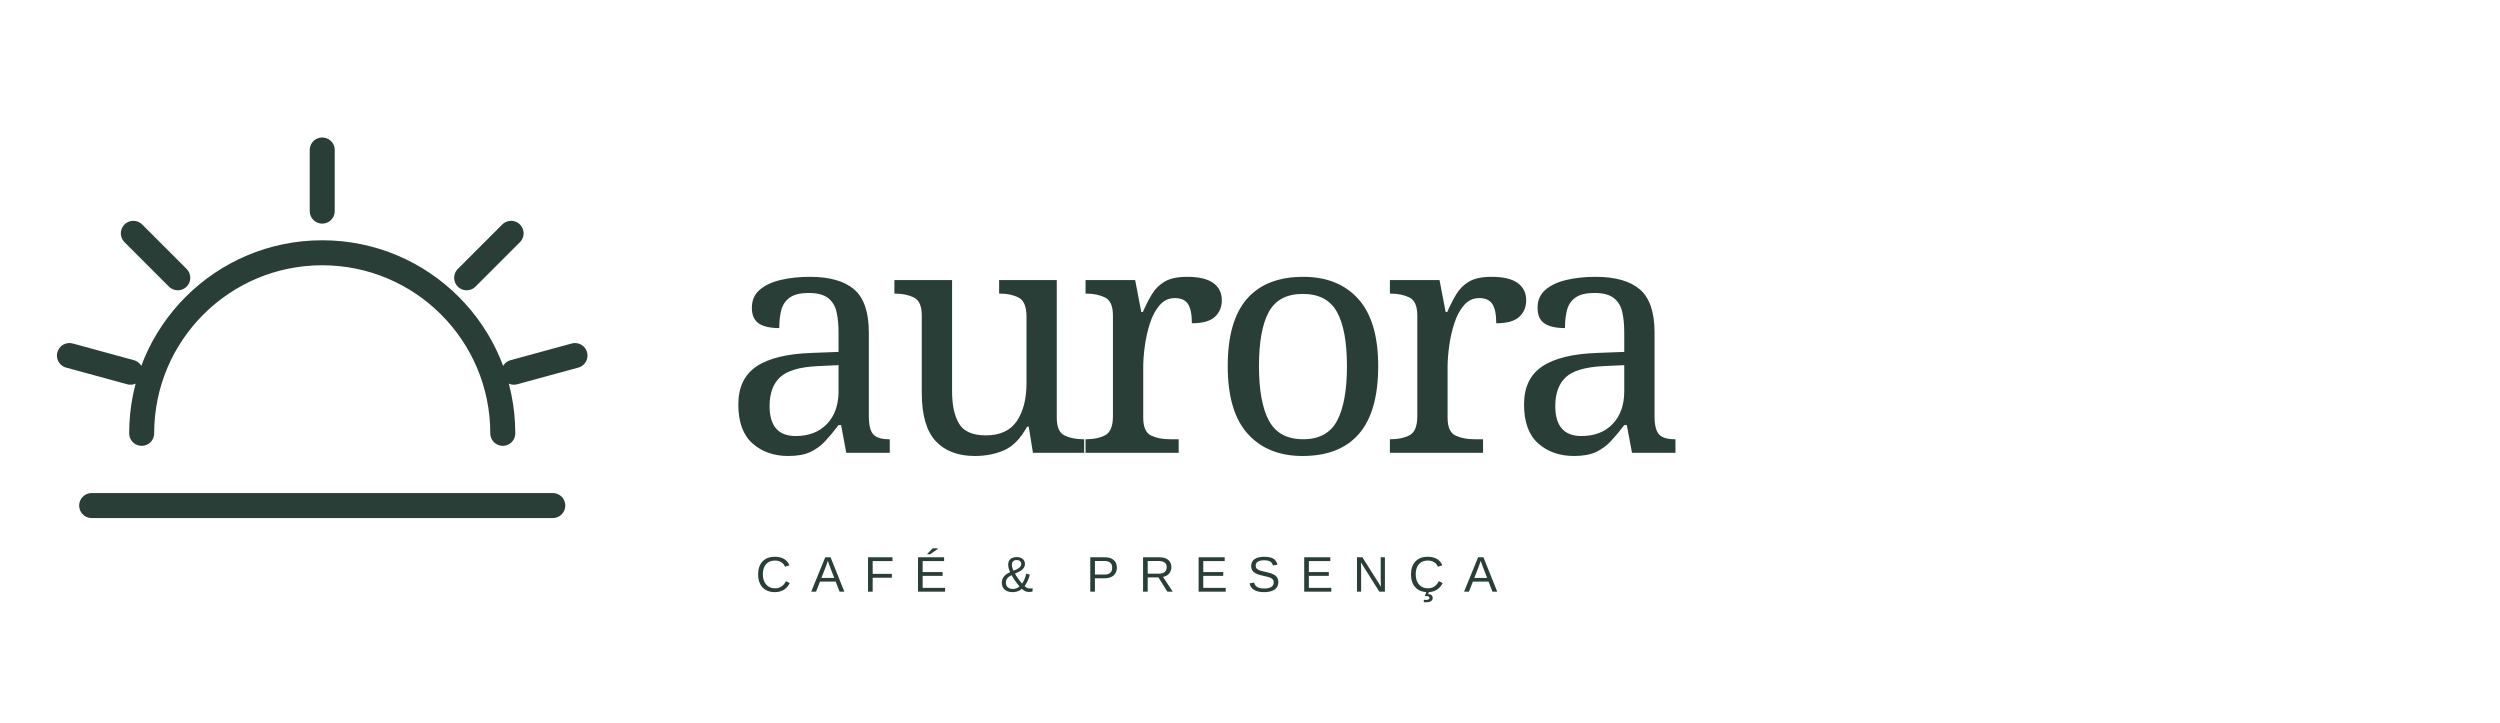
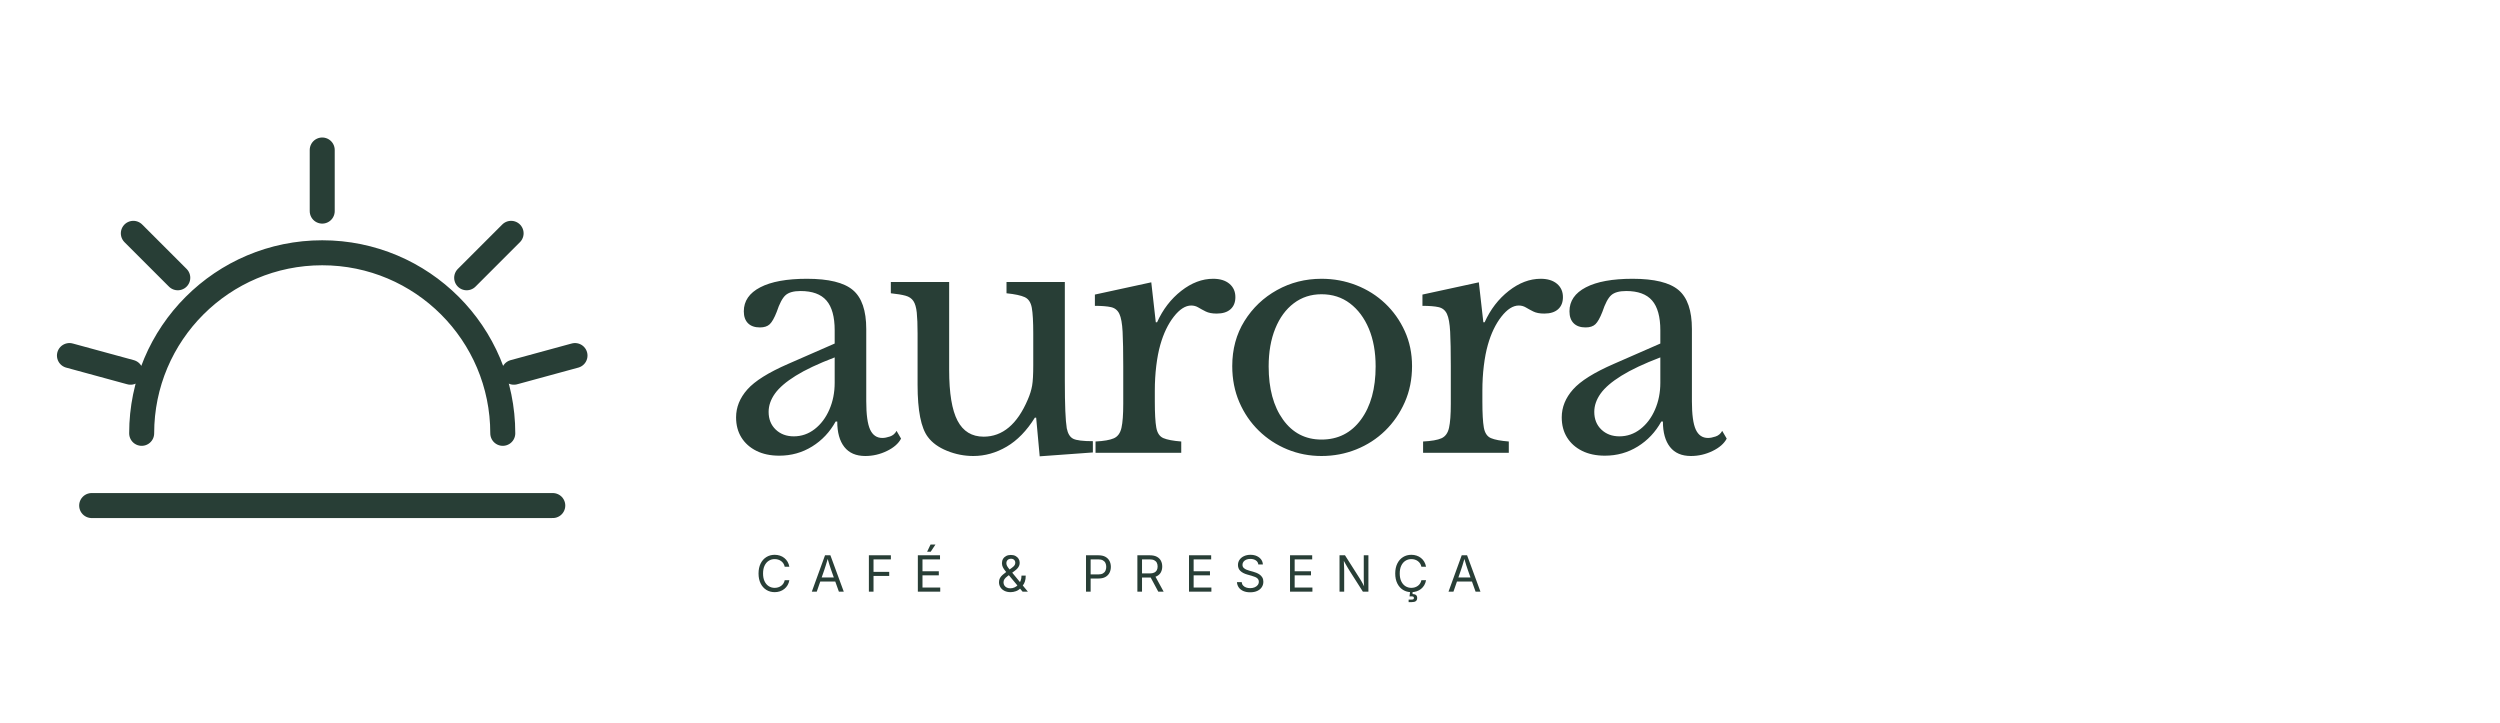
<svg xmlns="http://www.w3.org/2000/svg" width="900" height="260" viewBox="0 0 900 260" role="img" aria-label="Aurora, torrefação fictícia">
  <g transform="translate(16 40)">
    <g fill="none" stroke="#283E36" stroke-width="9" stroke-linecap="round">
      <path d="M35 116a65 65 0 0 1 130 0M17 142h166M100 14v22M32 44l16 16M168 44l-16 16M9 88l22 6M191 88l-22 6" />
    </g>
  </g>
-   <text x="260" y="163" fill="#283E36" font-family="Georgia,serif" font-size="116" letter-spacing="-6">aurora</text>
-   <text x="272" y="213" fill="#283E36" font-family="Arial,sans-serif" font-size="18" letter-spacing="7">CAFÉ &amp; PRESENÇA</text>
+   <g fill="#283E36" aria-label="aurora">
+     <path d="M311.504 164.16Q306.516 164.16 303.964 160.912Q301.412 157.664 301.412 151.748H300.832Q297.7 157.432 292.364 160.738Q287.028 164.044 280.532 164.044Q275.776 164.044 272.296 162.304Q268.816 160.564 266.902 157.49Q264.988 154.416 264.988 150.24Q264.988 144.788 269.048 140.206Q273.108 135.624 283.78 130.984L300.484 123.676V118.92Q300.484 111.612 297.526 108.19Q294.568 104.768 288.188 104.768Q284.476 104.768 282.794 106.276Q281.112 107.784 279.604 112.308Q278.328 115.556 277.11 116.716Q275.892 117.876 273.572 117.876Q270.788 117.876 269.28 116.368Q267.772 114.86 267.772 112.076Q267.772 106.508 273.688 103.434Q279.604 100.36 290.508 100.36Q302.224 100.36 307.038 104.42Q311.852 108.48 311.852 118.456V144.44Q311.852 151.632 313.244 154.648Q314.636 157.664 317.652 157.664Q318.812 157.664 320.378 157.142Q321.944 156.62 322.756 155.112L324.38 157.896Q322.988 160.564 319.276 162.362Q315.564 164.16 311.504 164.16ZM285.752 157.084Q289.928 157.084 293.292 154.474Q296.656 151.864 298.57 147.456Q300.484 143.048 300.484 137.828V128.664Q291.668 132.028 286.448 135.276Q281.228 138.524 278.966 141.714Q276.704 144.904 276.704 148.268Q276.704 152.212 279.256 154.648Q281.808 157.084 285.752 157.084ZM371.972 131.448V120.08Q371.972 113.7 371.45 110.8Q370.928 107.9 368.898 106.972Q366.868 106.044 362.344 105.58V101.52H383.34V137.132Q383.34 143.744 383.514 147.92Q383.688 152.096 384.036 154.184Q384.616 157.084 386.356 157.954Q388.096 158.824 393.432 158.824V162.884L374.292 164.276L373.016 150.356H372.552Q368.144 157.432 362.402 160.796Q356.66 164.16 350.396 164.16Q345.524 164.16 340.942 162.304Q336.36 160.448 334.04 157.316Q330.328 152.444 330.328 138.524V120.08Q330.328 115.324 330.038 112.54Q329.748 109.756 328.82 108.364Q327.892 106.972 325.978 106.45Q324.064 105.928 320.7 105.58V101.52H341.696V133.188Q341.696 145.716 344.712 151.458Q347.728 157.2 354.108 157.2Q364.316 157.2 370 143.86Q371.16 141.192 371.566 138.814Q371.972 136.436 371.972 131.448ZM415.736 140.612V144.556Q415.736 150.936 416.258 153.894Q416.78 156.852 418.81 157.722Q420.84 158.592 425.248 158.94V163H394.392V158.94Q398.916 158.708 401.004 157.78Q403.092 156.852 403.73 154.01Q404.368 151.168 404.368 145.368V131.796Q404.368 123.908 404.136 119.442Q403.904 114.976 402.976 113.004Q402.048 111.032 399.96 110.568Q397.872 110.104 394.16 110.104V106.044L414.46 101.636L416.084 116.02H416.548Q419.68 109.06 425.248 104.71Q430.816 100.36 436.732 100.36Q440.444 100.36 442.59 102.158Q444.736 103.956 444.736 106.972Q444.736 109.756 442.996 111.322Q441.256 112.888 438.008 112.888Q435.572 112.888 434.064 112.134Q432.556 111.38 431.396 110.684Q430.236 109.988 428.844 109.988Q425.712 109.988 422.58 113.99Q419.448 117.992 417.708 124.14Q416.78 127.388 416.258 131.68Q415.736 135.972 415.736 140.612ZM475.74 100.36Q482.352 100.36 488.268 102.68Q494.184 105 498.65 109.234Q503.116 113.468 505.726 119.21Q508.336 124.952 508.336 131.796Q508.336 138.872 505.726 144.788Q503.116 150.704 498.65 155.054Q494.184 159.404 488.268 161.782Q482.352 164.16 475.74 164.16Q469.244 164.16 463.444 161.782Q457.644 159.404 453.178 155.054Q448.712 150.704 446.16 144.788Q443.608 138.872 443.608 131.796Q443.608 122.632 448.016 115.556Q452.424 108.48 459.732 104.42Q467.04 100.36 475.74 100.36ZM475.74 105.928Q470.056 105.928 465.764 109.176Q461.472 112.424 459.094 118.282Q456.716 124.14 456.716 131.912Q456.716 143.86 461.878 151.052Q467.04 158.244 475.74 158.244Q484.672 158.244 489.95 151.052Q495.228 143.86 495.228 131.912Q495.228 124.14 492.792 118.34Q490.356 112.54 486.006 109.234Q481.656 105.928 475.74 105.928ZM533.656 140.612V144.556Q533.656 150.936 534.178 153.894Q534.7 156.852 536.73 157.722Q538.76 158.592 543.168 158.94V163H512.312V158.94Q516.836 158.708 518.924 157.78Q521.012 156.852 521.65 154.01Q522.288 151.168 522.288 145.368V131.796Q522.288 123.908 522.056 119.442Q521.824 114.976 520.896 113.004Q519.968 111.032 517.88 110.568Q515.792 110.104 512.08 110.104V106.044L532.38 101.636L534.004 116.02H534.468Q537.6 109.06 543.168 104.71Q548.736 100.36 554.652 100.36Q558.364 100.36 560.51 102.158Q562.656 103.956 562.656 106.972Q562.656 109.756 560.916 111.322Q559.176 112.888 555.928 112.888Q553.492 112.888 551.984 112.134Q550.476 111.38 549.316 110.684Q548.156 109.988 546.764 109.988Q543.632 109.988 540.5 113.99Q537.368 117.992 535.628 124.14Q534.7 127.388 534.178 131.68Q533.656 135.972 533.656 140.612ZM608.74 164.16Q603.752 164.16 601.2 160.912Q598.648 157.664 598.648 151.748H598.068Q594.936 157.432 589.6 160.738Q584.264 164.044 577.768 164.044Q573.012 164.044 569.532 162.304Q566.052 160.564 564.138 157.49Q562.224 154.416 562.224 150.24Q562.224 144.788 566.284 140.206Q570.344 135.624 581.016 130.984L597.72 123.676V118.92Q597.72 111.612 594.762 108.19Q591.804 104.768 585.424 104.768Q581.712 104.768 580.03 106.276Q578.348 107.784 576.84 112.308Q575.564 115.556 574.346 116.716Q573.128 117.876 570.808 117.876Q568.024 117.876 566.516 116.368Q565.008 114.86 565.008 112.076Q565.008 106.508 570.924 103.434Q576.84 100.36 587.744 100.36Q599.46 100.36 604.274 104.42Q609.088 108.48 609.088 118.456V144.44Q609.088 151.632 610.48 154.648Q611.872 157.664 614.888 157.664Q616.048 157.664 617.614 157.142Q619.18 156.62 619.992 155.112L621.616 157.896Q620.224 160.564 616.512 162.362Q612.8 164.16 608.74 164.16ZM582.988 157.084Q587.164 157.084 590.528 154.474Q593.892 151.864 595.806 147.456Q597.72 143.048 597.72 137.828V128.664Q588.904 132.028 583.684 135.276Q578.464 138.524 576.202 141.714Q573.94 144.904 573.94 148.268Q573.94 152.212 576.492 154.648Q579.044 157.084 582.988 157.084Z" />
+   </g>
+   <g fill="#283E36" aria-label="CAFÉ &amp; PRESENÇA">
+     <path d="M278.882 213.176Q277.203 213.176 275.889 212.363Q274.575 211.55 273.824 210.042Q273.072 208.535 273.072 206.461Q273.072 204.378 273.824 202.871Q274.575 201.363 275.889 200.546Q277.203 199.728 278.882 199.728Q279.875 199.728 280.758 200.019Q281.642 200.309 282.345 200.867Q283.048 201.425 283.518 202.22Q283.988 203.016 284.164 204.026H282.494Q282.353 203.35 282.015 202.84Q281.677 202.33 281.189 201.978Q280.701 201.627 280.112 201.451Q279.523 201.275 278.882 201.275Q277.704 201.275 276.755 201.873Q275.806 202.471 275.252 203.626Q274.698 204.782 274.698 206.461Q274.698 208.131 275.256 209.287Q275.815 210.442 276.764 211.036Q277.713 211.629 278.882 211.629Q279.523 211.629 280.112 211.449Q280.701 211.269 281.189 210.921Q281.677 210.574 282.015 210.06Q282.353 209.546 282.494 208.878H284.164Q283.997 209.88 283.527 210.671Q283.057 211.462 282.353 212.024Q281.65 212.587 280.767 212.881Q279.884 213.176 278.882 213.176ZM292.254 213 297.009 199.904H298.942L303.759 213H302.001L299.224 205.231Q298.969 204.51 298.63 203.433Q298.292 202.356 297.809 200.686H298.125Q297.65 202.374 297.303 203.468Q296.956 204.562 296.728 205.231L294.029 213ZM294.644 209.344V207.885H301.368V209.344ZM312.798 213V199.904H320.717V201.381H314.468V205.863H320.119V207.34H314.468V213ZM330.424 213V199.904H338.404V201.381H332.094V205.652H337.974V207.129H332.094V211.523H338.483V213ZM333.764 198.621 334.994 196.037H336.761L335.056 198.621ZM363.821 213.176Q362.529 213.176 361.589 212.697Q360.648 212.218 360.143 211.405Q359.638 210.592 359.638 209.581Q359.638 208.72 359.989 208.096Q360.341 207.472 360.96 206.935Q361.58 206.399 362.362 205.819L364.305 204.387Q364.542 204.211 364.823 203.965Q365.104 203.719 365.302 203.376Q365.5 203.033 365.5 202.576Q365.5 201.952 365.082 201.548Q364.665 201.144 363.953 201.144Q363.461 201.144 363.083 201.346Q362.705 201.548 362.498 201.904Q362.292 202.26 362.292 202.734Q362.292 203.227 362.516 203.675Q362.74 204.123 363.127 204.606Q363.514 205.09 364.006 205.688L370.035 213H368.128L363.162 207.041Q362.459 206.189 361.901 205.516Q361.343 204.844 361.022 204.185Q360.701 203.525 360.701 202.743Q360.701 201.873 361.097 201.205Q361.492 200.537 362.217 200.159Q362.942 199.781 363.909 199.781Q364.894 199.781 365.606 200.164Q366.317 200.546 366.704 201.183Q367.091 201.82 367.091 202.602Q367.091 203.2 366.867 203.71Q366.643 204.22 366.252 204.65Q365.86 205.081 365.351 205.459L362.731 207.401Q361.923 207.999 361.593 208.513Q361.264 209.027 361.264 209.634Q361.264 210.275 361.571 210.763Q361.879 211.251 362.433 211.523Q362.986 211.796 363.707 211.796Q364.489 211.796 365.21 211.475Q365.931 211.154 366.502 210.557Q367.073 209.959 367.407 209.115Q367.741 208.272 367.741 207.217H369.262Q369.262 208.518 368.963 209.352Q368.664 210.188 368.282 210.671Q367.899 211.154 367.644 211.4L367.328 211.796Q366.687 212.49 365.724 212.833Q364.762 213.176 363.821 213.176ZM390.961 213V199.904H395.443Q396.973 199.904 397.961 200.462Q398.95 201.02 399.429 201.961Q399.908 202.901 399.908 204.07Q399.908 205.239 399.429 206.189Q398.95 207.138 397.966 207.7Q396.981 208.263 395.452 208.263H392.279V206.795H395.373Q396.41 206.795 397.043 206.439Q397.676 206.083 397.961 205.463Q398.247 204.844 398.247 204.07Q398.247 203.297 397.961 202.686Q397.676 202.075 397.039 201.724Q396.401 201.372 395.356 201.372H392.631V213ZM409.457 213V199.904H413.94Q415.469 199.904 416.457 200.427Q417.446 200.95 417.925 201.864Q418.404 202.778 418.404 203.947Q418.404 205.116 417.925 206.013Q417.446 206.909 416.462 207.415Q415.478 207.92 413.948 207.92H410.389V206.435H413.869Q414.906 206.435 415.535 206.131Q416.163 205.828 416.453 205.27Q416.743 204.712 416.743 203.947Q416.743 203.165 416.453 202.589Q416.163 202.014 415.53 201.693Q414.897 201.372 413.852 201.372H411.127V213ZM416.981 213 413.816 207.102H415.697L418.914 213ZM428.041 213V199.904H436.022V201.381H429.711V205.652H435.591V207.129H429.711V211.523H436.101V213ZM450.053 213.228Q448.638 213.228 447.596 212.772Q446.555 212.315 445.966 211.493Q445.377 210.671 445.298 209.572H447.012Q447.082 210.31 447.513 210.79Q447.943 211.269 448.616 211.501Q449.288 211.734 450.053 211.734Q450.94 211.734 451.648 211.444Q452.356 211.154 452.769 210.627Q453.182 210.1 453.182 209.405Q453.182 208.773 452.826 208.377Q452.47 207.981 451.881 207.727Q451.292 207.472 450.589 207.278L449.007 206.83Q447.425 206.382 446.546 205.547Q445.667 204.712 445.667 203.411Q445.667 202.304 446.265 201.473Q446.862 200.643 447.882 200.185Q448.901 199.728 450.167 199.728Q451.459 199.728 452.452 200.185Q453.445 200.643 454.021 201.429Q454.597 202.216 454.632 203.209H452.997Q452.883 202.251 452.083 201.728Q451.283 201.205 450.114 201.205Q449.271 201.205 448.633 201.482Q447.996 201.759 447.644 202.238Q447.293 202.717 447.293 203.332Q447.293 204.018 447.719 204.435Q448.146 204.852 448.73 205.085Q449.315 205.318 449.789 205.45L451.099 205.81Q451.626 205.951 452.263 206.197Q452.9 206.443 453.481 206.852Q454.06 207.261 454.434 207.889Q454.808 208.518 454.808 209.432Q454.808 210.504 454.25 211.365Q453.691 212.227 452.628 212.727Q451.565 213.228 450.053 213.228ZM464.409 213V199.904H472.39V201.381H466.079V205.652H471.959V207.129H466.079V211.523H472.469V213ZM482.228 213V199.904H484.197L489.523 208.28Q489.734 208.606 490.033 209.115Q490.332 209.625 490.679 210.267Q491.026 210.908 491.36 211.638H491.123Q491.044 210.882 491.009 210.192Q490.974 209.502 490.965 208.922Q490.956 208.342 490.956 207.938V199.904H492.626V213H490.64L485.894 205.547Q485.568 205.028 485.239 204.479Q484.909 203.93 484.487 203.178Q484.065 202.427 483.441 201.319H483.749Q483.793 202.295 483.828 203.121Q483.863 203.947 483.885 204.562Q483.907 205.178 483.907 205.529V213ZM508.09 213.176Q506.411 213.176 505.097 212.363Q503.783 211.55 503.032 210.042Q502.28 208.535 502.28 206.461Q502.28 204.378 503.032 202.871Q503.783 201.363 505.097 200.546Q506.411 199.728 508.09 199.728Q509.083 199.728 509.966 200.019Q510.85 200.309 511.553 200.867Q512.256 201.425 512.726 202.22Q513.196 203.016 513.372 204.026H511.702Q511.562 203.35 511.223 202.84Q510.885 202.33 510.397 201.978Q509.909 201.627 509.32 201.451Q508.731 201.275 508.09 201.275Q506.912 201.275 505.963 201.873Q505.014 202.471 504.46 203.626Q503.906 204.782 503.906 206.461Q503.906 208.131 504.464 209.287Q505.022 210.442 505.972 211.036Q506.921 211.629 508.09 211.629Q508.731 211.629 509.32 211.449Q509.909 211.269 510.397 210.921Q510.885 210.574 511.223 210.06Q511.562 209.546 511.702 208.878H513.372Q513.205 209.88 512.735 210.671Q512.265 211.462 511.562 212.024Q510.858 212.587 509.975 212.881Q509.092 213.176 508.09 213.176ZM507.106 216.77V215.848H508.143Q508.626 215.848 508.815 215.72Q509.004 215.593 509.004 215.268Q509.004 214.942 508.815 214.819Q508.626 214.696 508.143 214.696H507.422L507.685 212.675H508.521V213.097V213.852Q509.382 213.888 509.782 214.226Q510.182 214.565 510.182 215.276Q510.182 216.05 509.694 216.41Q509.206 216.77 508.151 216.77ZM521.462 213 526.217 199.904H528.15L532.967 213H531.209L528.432 205.231Q528.177 204.51 527.838 203.433Q527.5 202.356 527.017 200.686H527.333Q526.858 202.374 526.511 203.468Q526.164 204.562 525.936 205.231L523.237 213ZM523.852 209.344V207.885H530.576V209.344Z" />
+   </g>
</svg>
